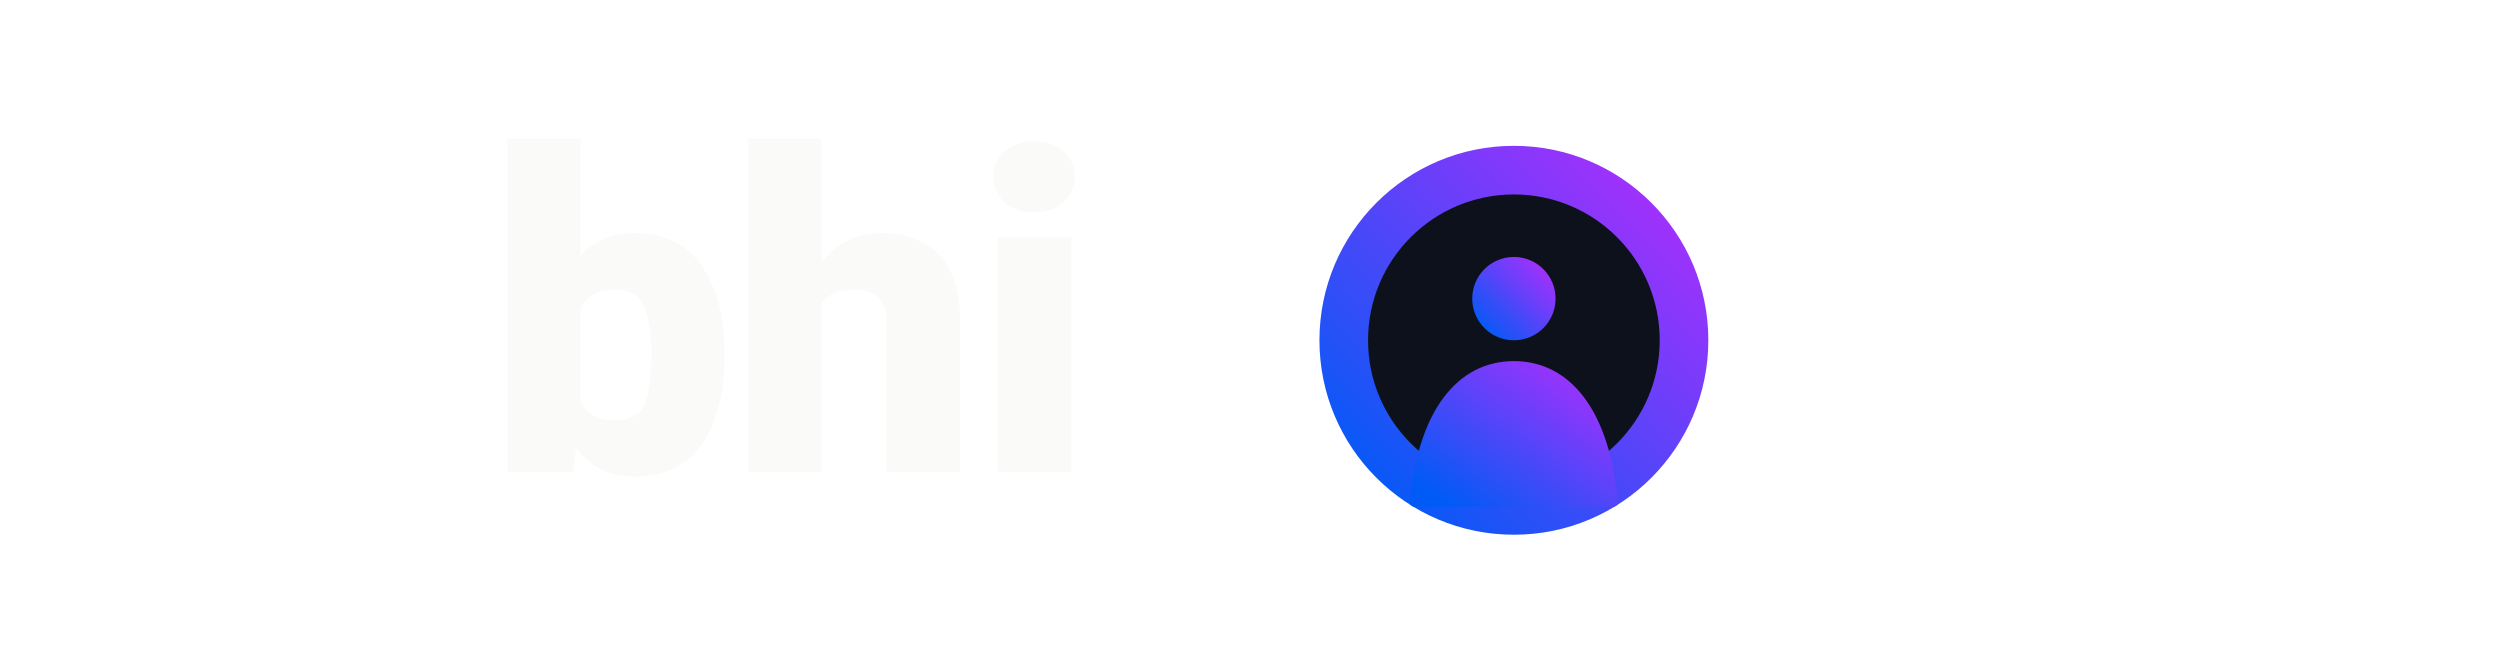
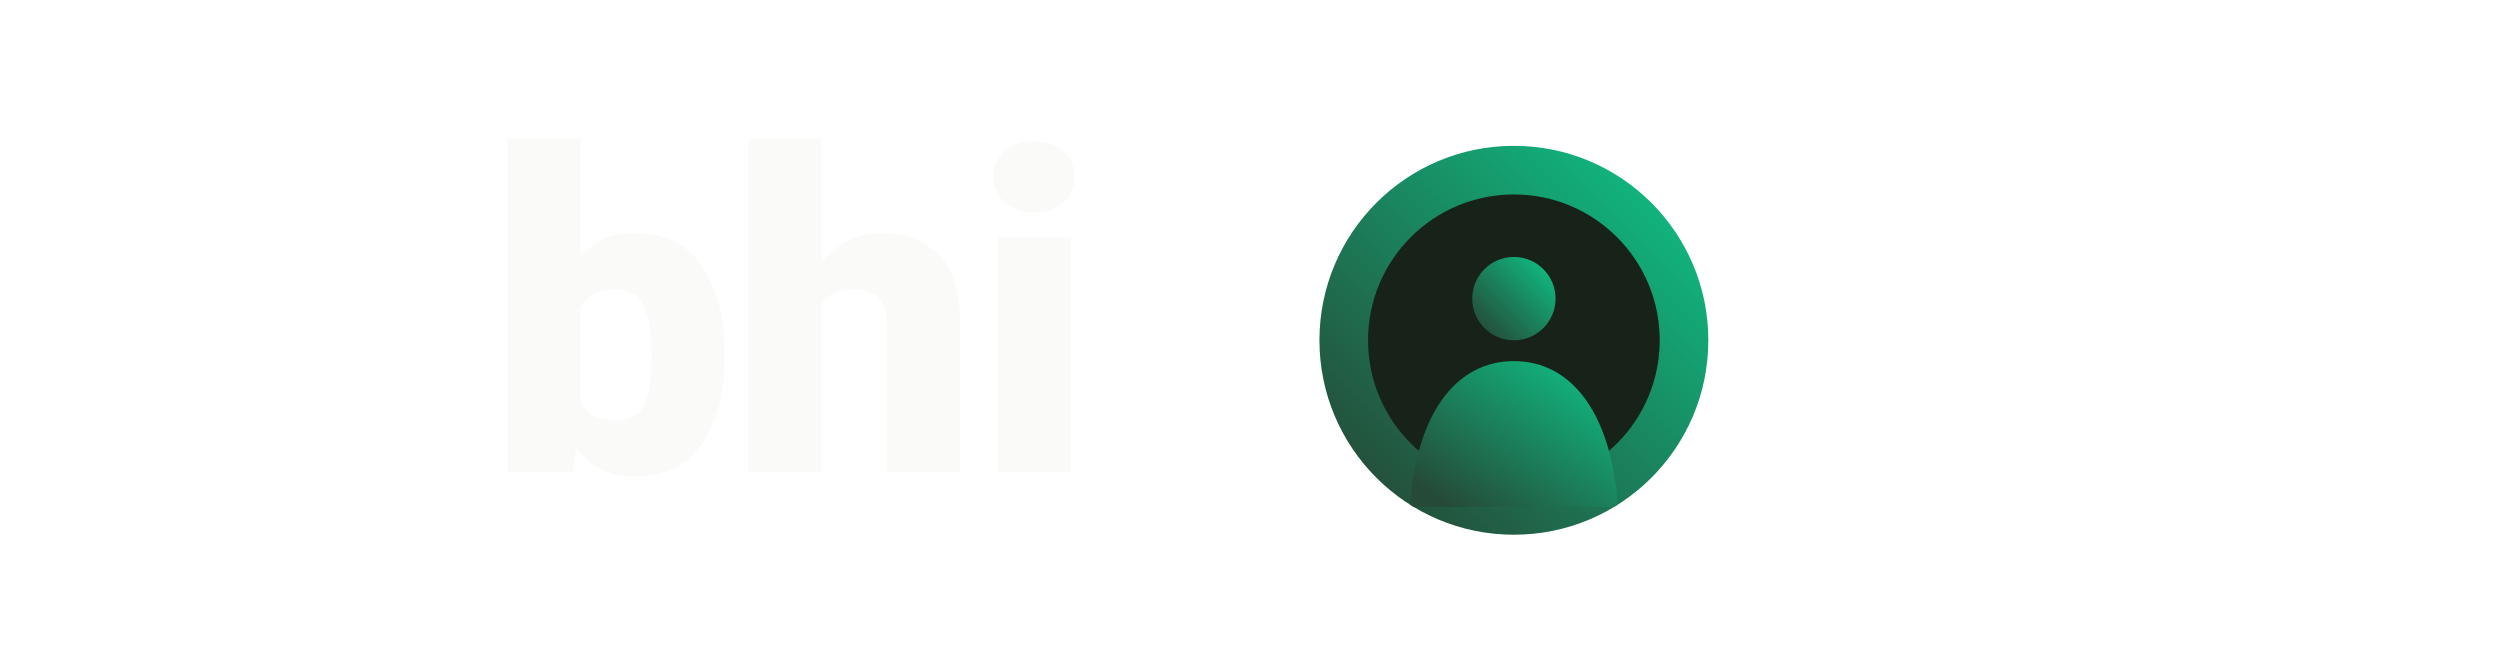
<svg xmlns="http://www.w3.org/2000/svg" width="360" height="96" viewBox="0 0 360 96">
  <defs>
    <linearGradient id="bhioGrad" x1="10%" y1="90%" x2="90%" y2="10%">
-       <stop offset="0%" stop-color="#005bf6" />
-       <stop offset="100%" stop-color="#a82ffc" />
+       <stop offset="0%" stop-color="#254b38" />
+       <stop offset="100%" stop-color="#10b981" />
    </linearGradient>
    <clipPath id="circleClip">
      <circle cx="218" cy="49" r="28" />
    </clipPath>
  </defs>
  <text x="70" y="68" font-family="'Outfit', 'DM Sans', -apple-system, BlinkMacSystemFont, 'Segoe UI', Roboto, sans-serif" font-weight="800" font-size="64" letter-spacing="-1" fill="#fafbf8">bhi</text>
  <circle cx="218" cy="49" r="28" fill="url(#bhioGrad)" />
-   <circle cx="218" cy="49" r="21" fill="#0d111c" />
+   <circle cx="218" cy="49" r="21" fill="#172219" />
  <g clip-path="url(#circleClip)">
    <path d="M 203 73 C 204 59, 210 52, 218 52 C 226 52, 232 59, 233 73 Z" fill="url(#bhioGrad)" />
    <circle cx="218" cy="43" r="6" fill="url(#bhioGrad)" />
  </g>
</svg>
